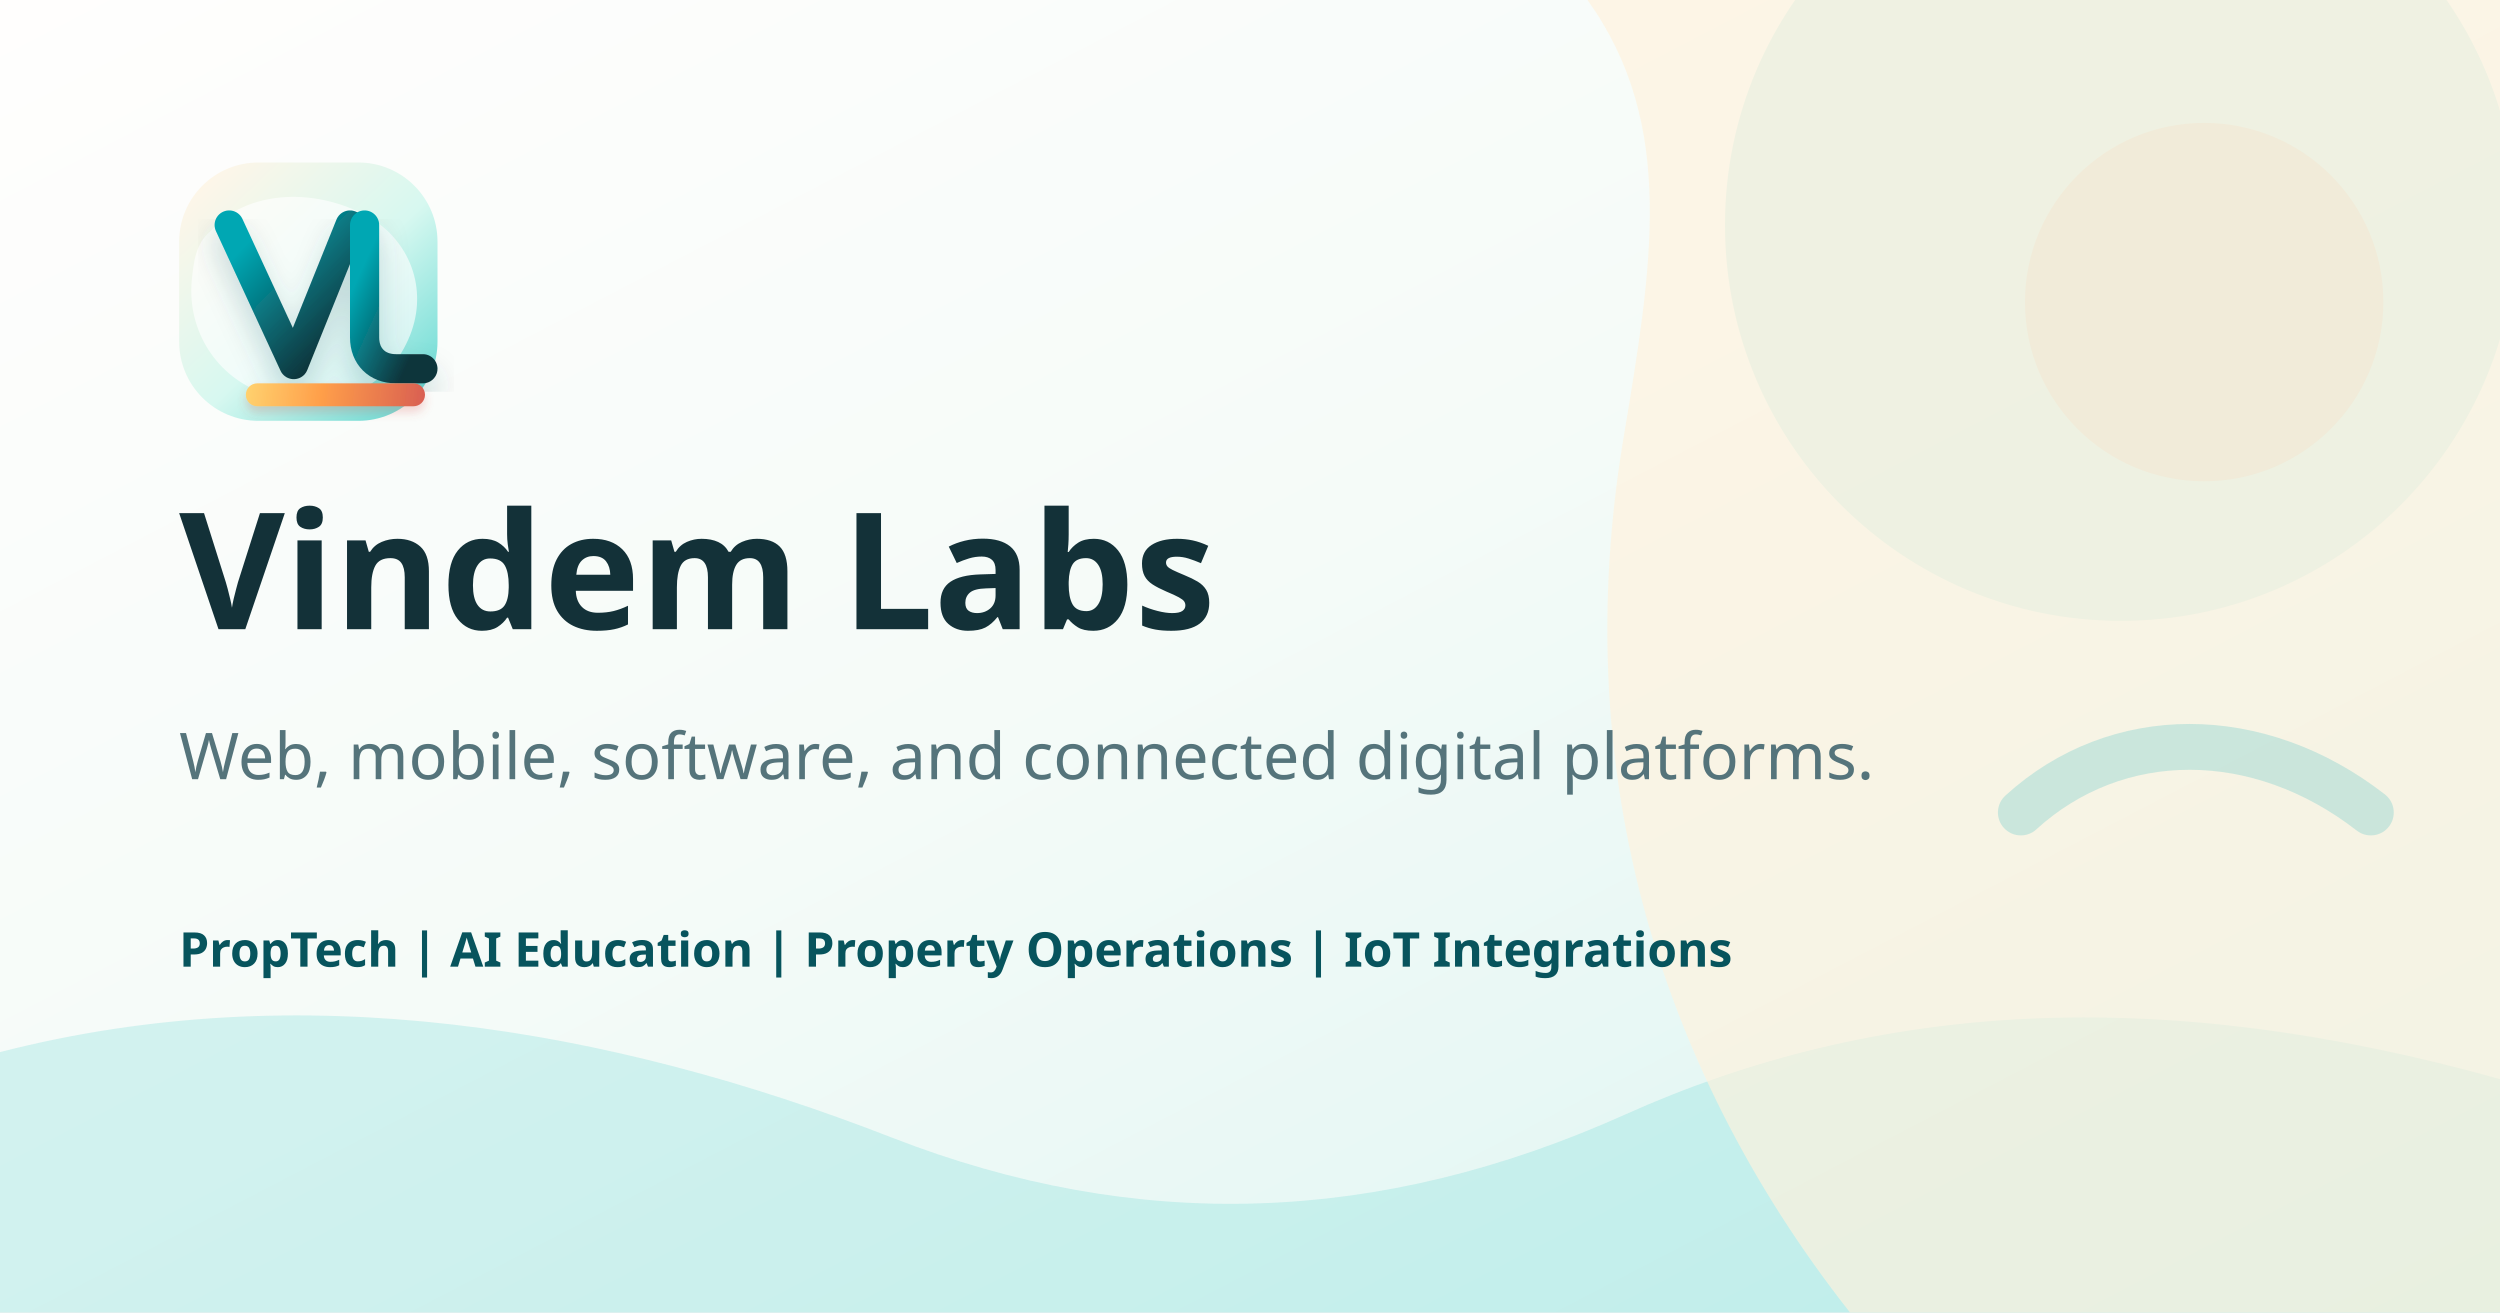
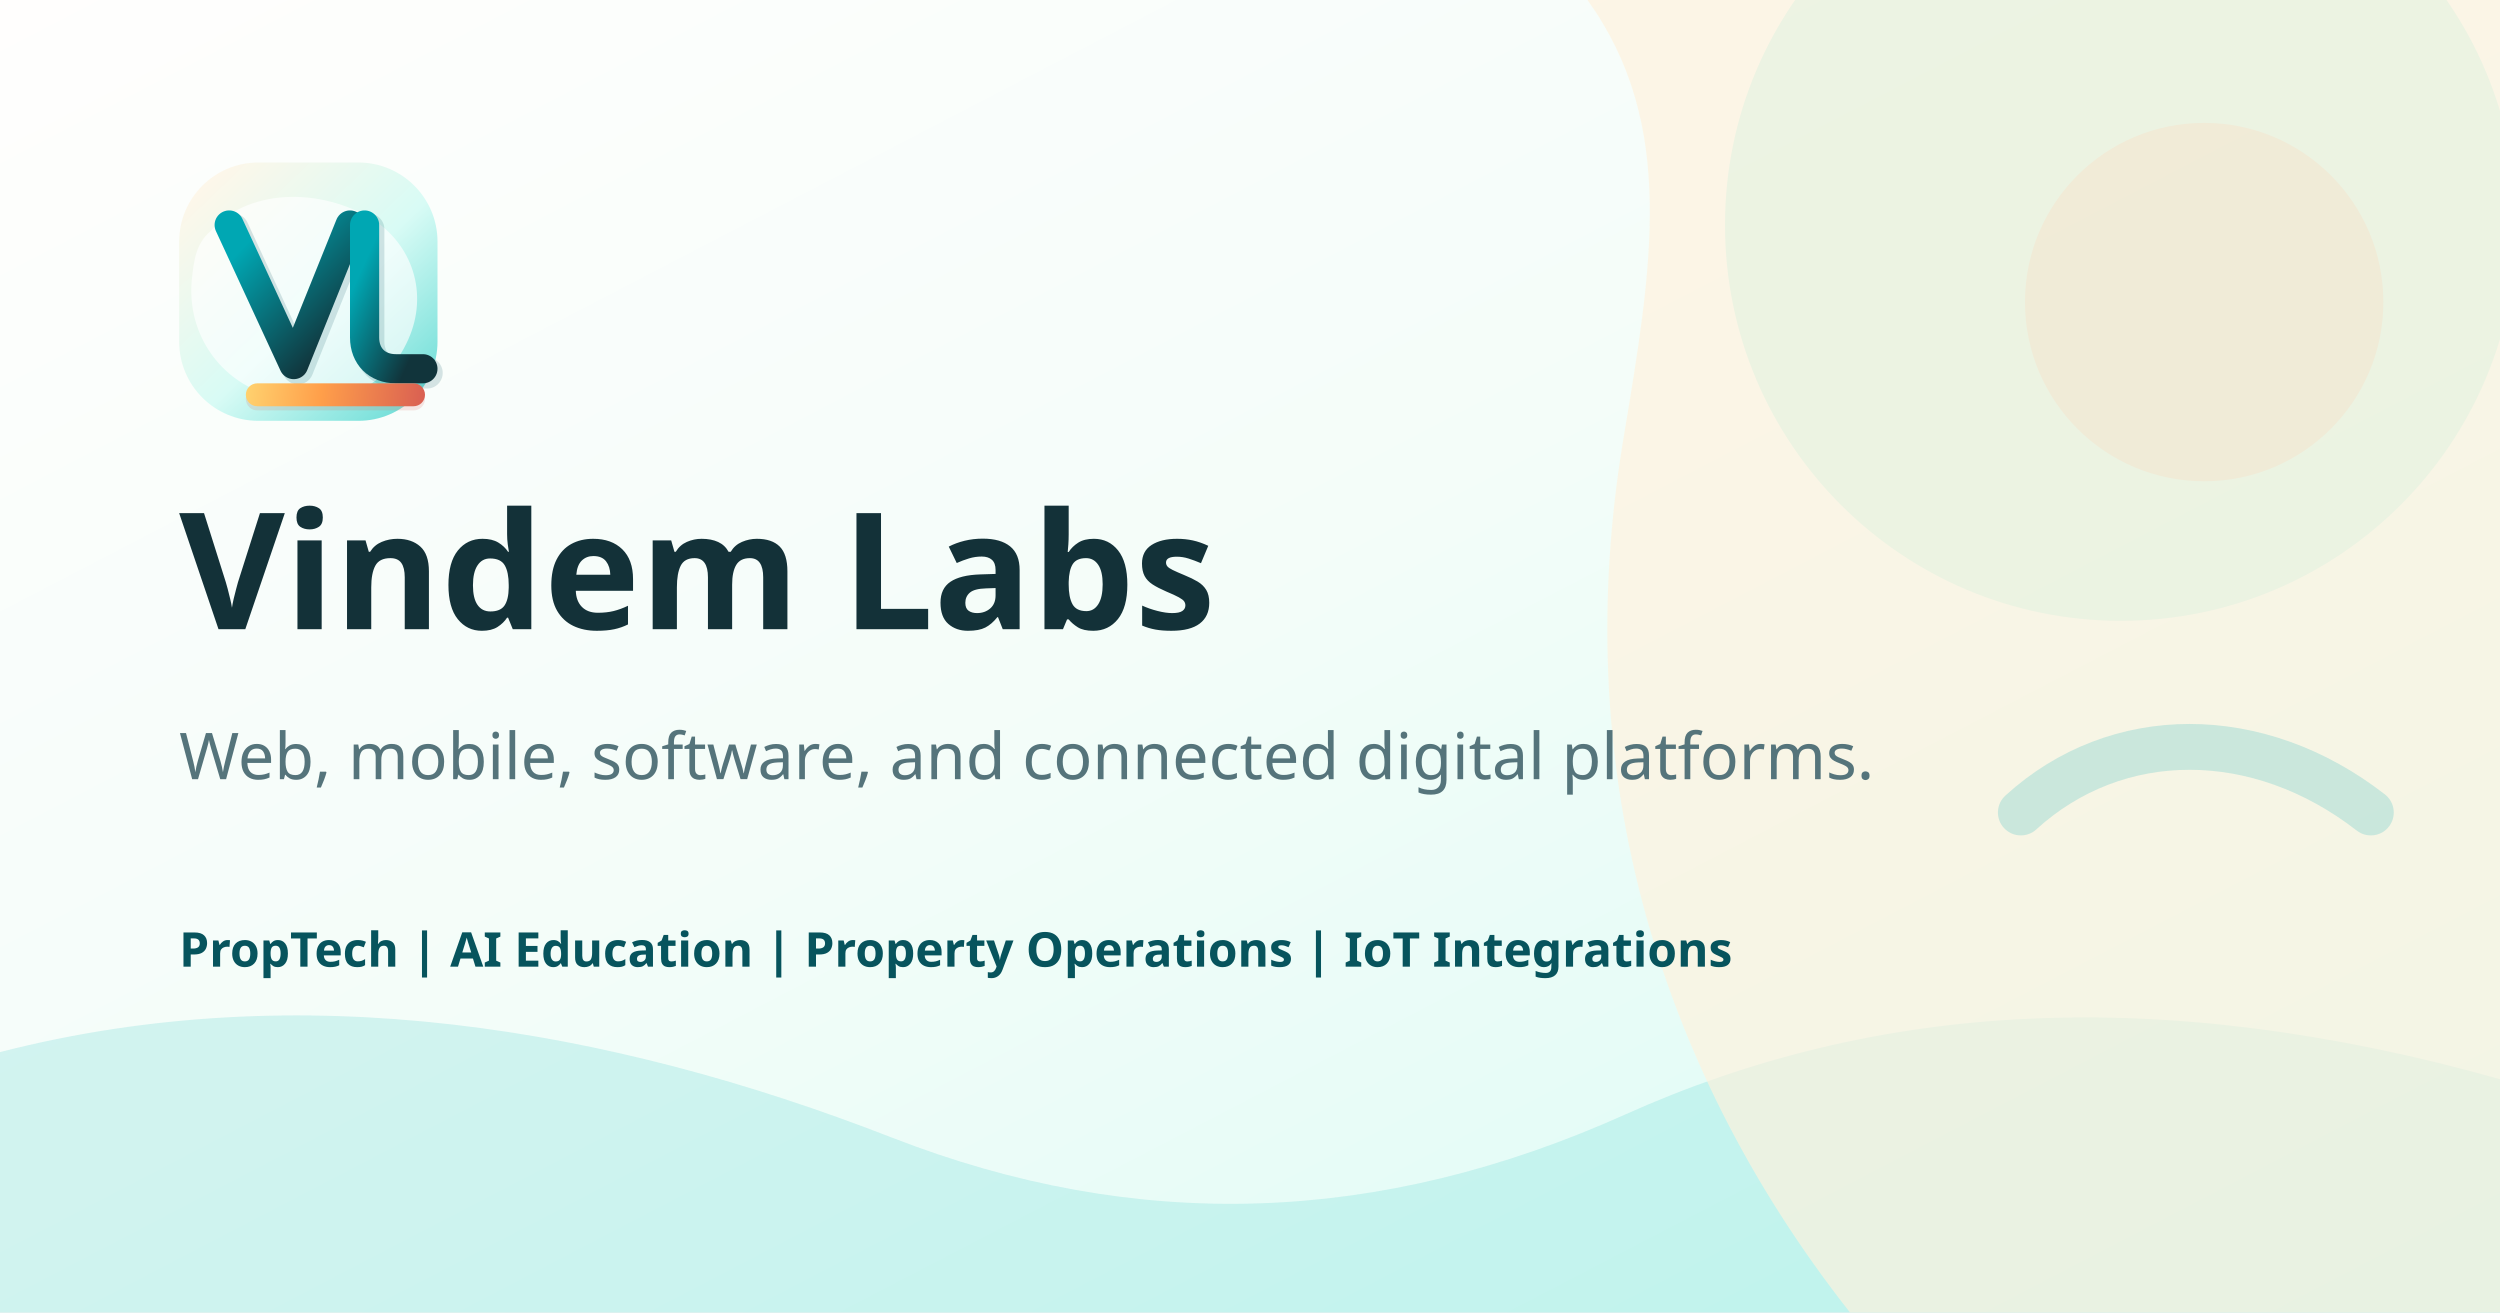
<svg xmlns="http://www.w3.org/2000/svg" viewBox="0 0 1200 630">
  <defs>
    <linearGradient id="bg" x1="0%" y1="0%" x2="100%" y2="100%">
      <stop offset="0%" stop-color="#fffefd" />
-       <stop offset="47%" stop-color="#f5fbf8" />
-       <stop offset="100%" stop-color="#d9f4f1" />
+       <stop offset="47%" stop-color="#f4fdf9" />
+       <stop offset="100%" stop-color="#d8fbf5" />
    </linearGradient>
    <linearGradient id="tile" x1="8%" y1="6%" x2="92%" y2="94%">
-       <stop offset="0%" stop-color="#fff6e8" />
-       <stop offset="55%" stop-color="#d7f8f0" />
-       <stop offset="100%" stop-color="#6ddbd5" />
+       <stop offset="0%" stop-color="#fff7e9" />
+       <stop offset="55%" stop-color="#d8fbf5" />
+       <stop offset="100%" stop-color="#70ded8" />
    </linearGradient>
    <linearGradient id="ink" x1="16%" y1="12%" x2="84%" y2="88%">
      <stop offset="0%" stop-color="#00a7b3" />
      <stop offset="100%" stop-color="#11343b" />
    </linearGradient>
    <linearGradient id="sunset" x1="118" y1="184" x2="204" y2="194" gradientUnits="userSpaceOnUse">
      <stop offset="0%" stop-color="#ffd26f" />
      <stop offset="42%" stop-color="#ff9f4a" />
      <stop offset="100%" stop-color="#d95f52" />
    </linearGradient>
-     <filter id="accent-lift" x="-20%" y="-120%" width="140%" height="340%">
-       <feDropShadow dx="0" dy="3" stdDeviation="2.2" flood-color="#d95f52" flood-opacity="0.24" />
-     </filter>
-     <filter id="lift" x="-16%" y="-16%" width="132%" height="132%">
-       <feDropShadow dx="0" dy="8" stdDeviation="7" flood-color="#07545d" flood-opacity="0.2" />
-     </filter>
  </defs>
  <rect width="1200" height="630" fill="url(#bg)" />
-   <circle cx="1018" cy="108" r="190" fill="#beece7" opacity="0.68" />
-   <circle cx="1058" cy="145" r="86" fill="#f4976c" opacity="0.2" />
+   <circle cx="1018" cy="108" r="190" fill="#b7f2ea" opacity="0.72" />
+   <circle cx="1058" cy="145" r="86" fill="#ff9861" opacity="0.24" />
  <path d="M0 505C144 468 292 493 428 546C546 592 662 588 780 535C900 481 1036 472 1200 518V630H0Z" fill="#62d4d0" opacity="0.24" />
  <path d="M762 0H1200V630H888C792 508 754 364 779 212C793 128 805 60 762 0Z" fill="#fff2dc" opacity="0.66" />
  <path d="M970 390C1016 348 1084 348 1138 390" fill="none" stroke="#00a7b3" stroke-width="22" stroke-linecap="round" opacity="0.18" />
  <rect x="86" y="78" width="124" height="124" rx="38" fill="url(#tile)" />
-   <path d="M101 111C118 91 153 89 180 106C199 119 206 143 195 165C184 188 156 199 127 189C104 181 90 159 92 135C93 125 94 117 101 111Z" fill="#ffffff" opacity="0.64" />
-   <g filter="url(#lift)" fill="none" stroke="url(#ink)" stroke-linecap="round" stroke-linejoin="round">
+   <path d="M101 111C118 91 153 89 180 106C199 119 206 143 195 165C184 188 156 199 127 189C104 181 90 159 92 135C93 125 94 117 101 111Z" fill="#ffffff" opacity="0.66" />
+   <g fill="none" stroke="#07545d" stroke-linecap="round" stroke-linejoin="round" opacity="0.16">
+     <path d="M112 110L143 177L170 110" stroke-width="15" />
+     <path d="M177 110V164C177 173 183 179 192 179H205" stroke-width="15" />
+   </g>
+   <g fill="none" stroke="url(#ink)" stroke-linecap="round" stroke-linejoin="round">
    <path d="M110 108L141 175L168 108" stroke-width="14" />
    <path d="M175 108V162C175 171 181 177 190 177H203" stroke-width="14" />
  </g>
-   <rect x="118" y="184" width="86" height="11" rx="5.5" fill="url(#sunset)" filter="url(#accent-lift)" />
+   <rect x="118" y="186" width="86" height="11" rx="5.5" fill="#d95f52" opacity="0.16" />
+   <rect x="118" y="184" width="86" height="11" rx="5.5" fill="url(#sunset)" />
  <text x="86" y="302" fill="#133138" font-family="Sora, Avenir Next, Segoe UI, sans-serif" font-size="78" font-weight="800">Vindem Labs</text>
  <text x="86" y="374" fill="#55747b" font-family="Sora, Avenir Next, Segoe UI, sans-serif" font-size="31">Web, mobile, software, and connected digital platforms.</text>
  <text x="86" y="464" fill="#07545d" font-family="Sora, Avenir Next, Segoe UI, sans-serif" font-size="23" font-weight="800">PropTech | AI Education | Property Operations | IoT Integrations</text>
</svg>
